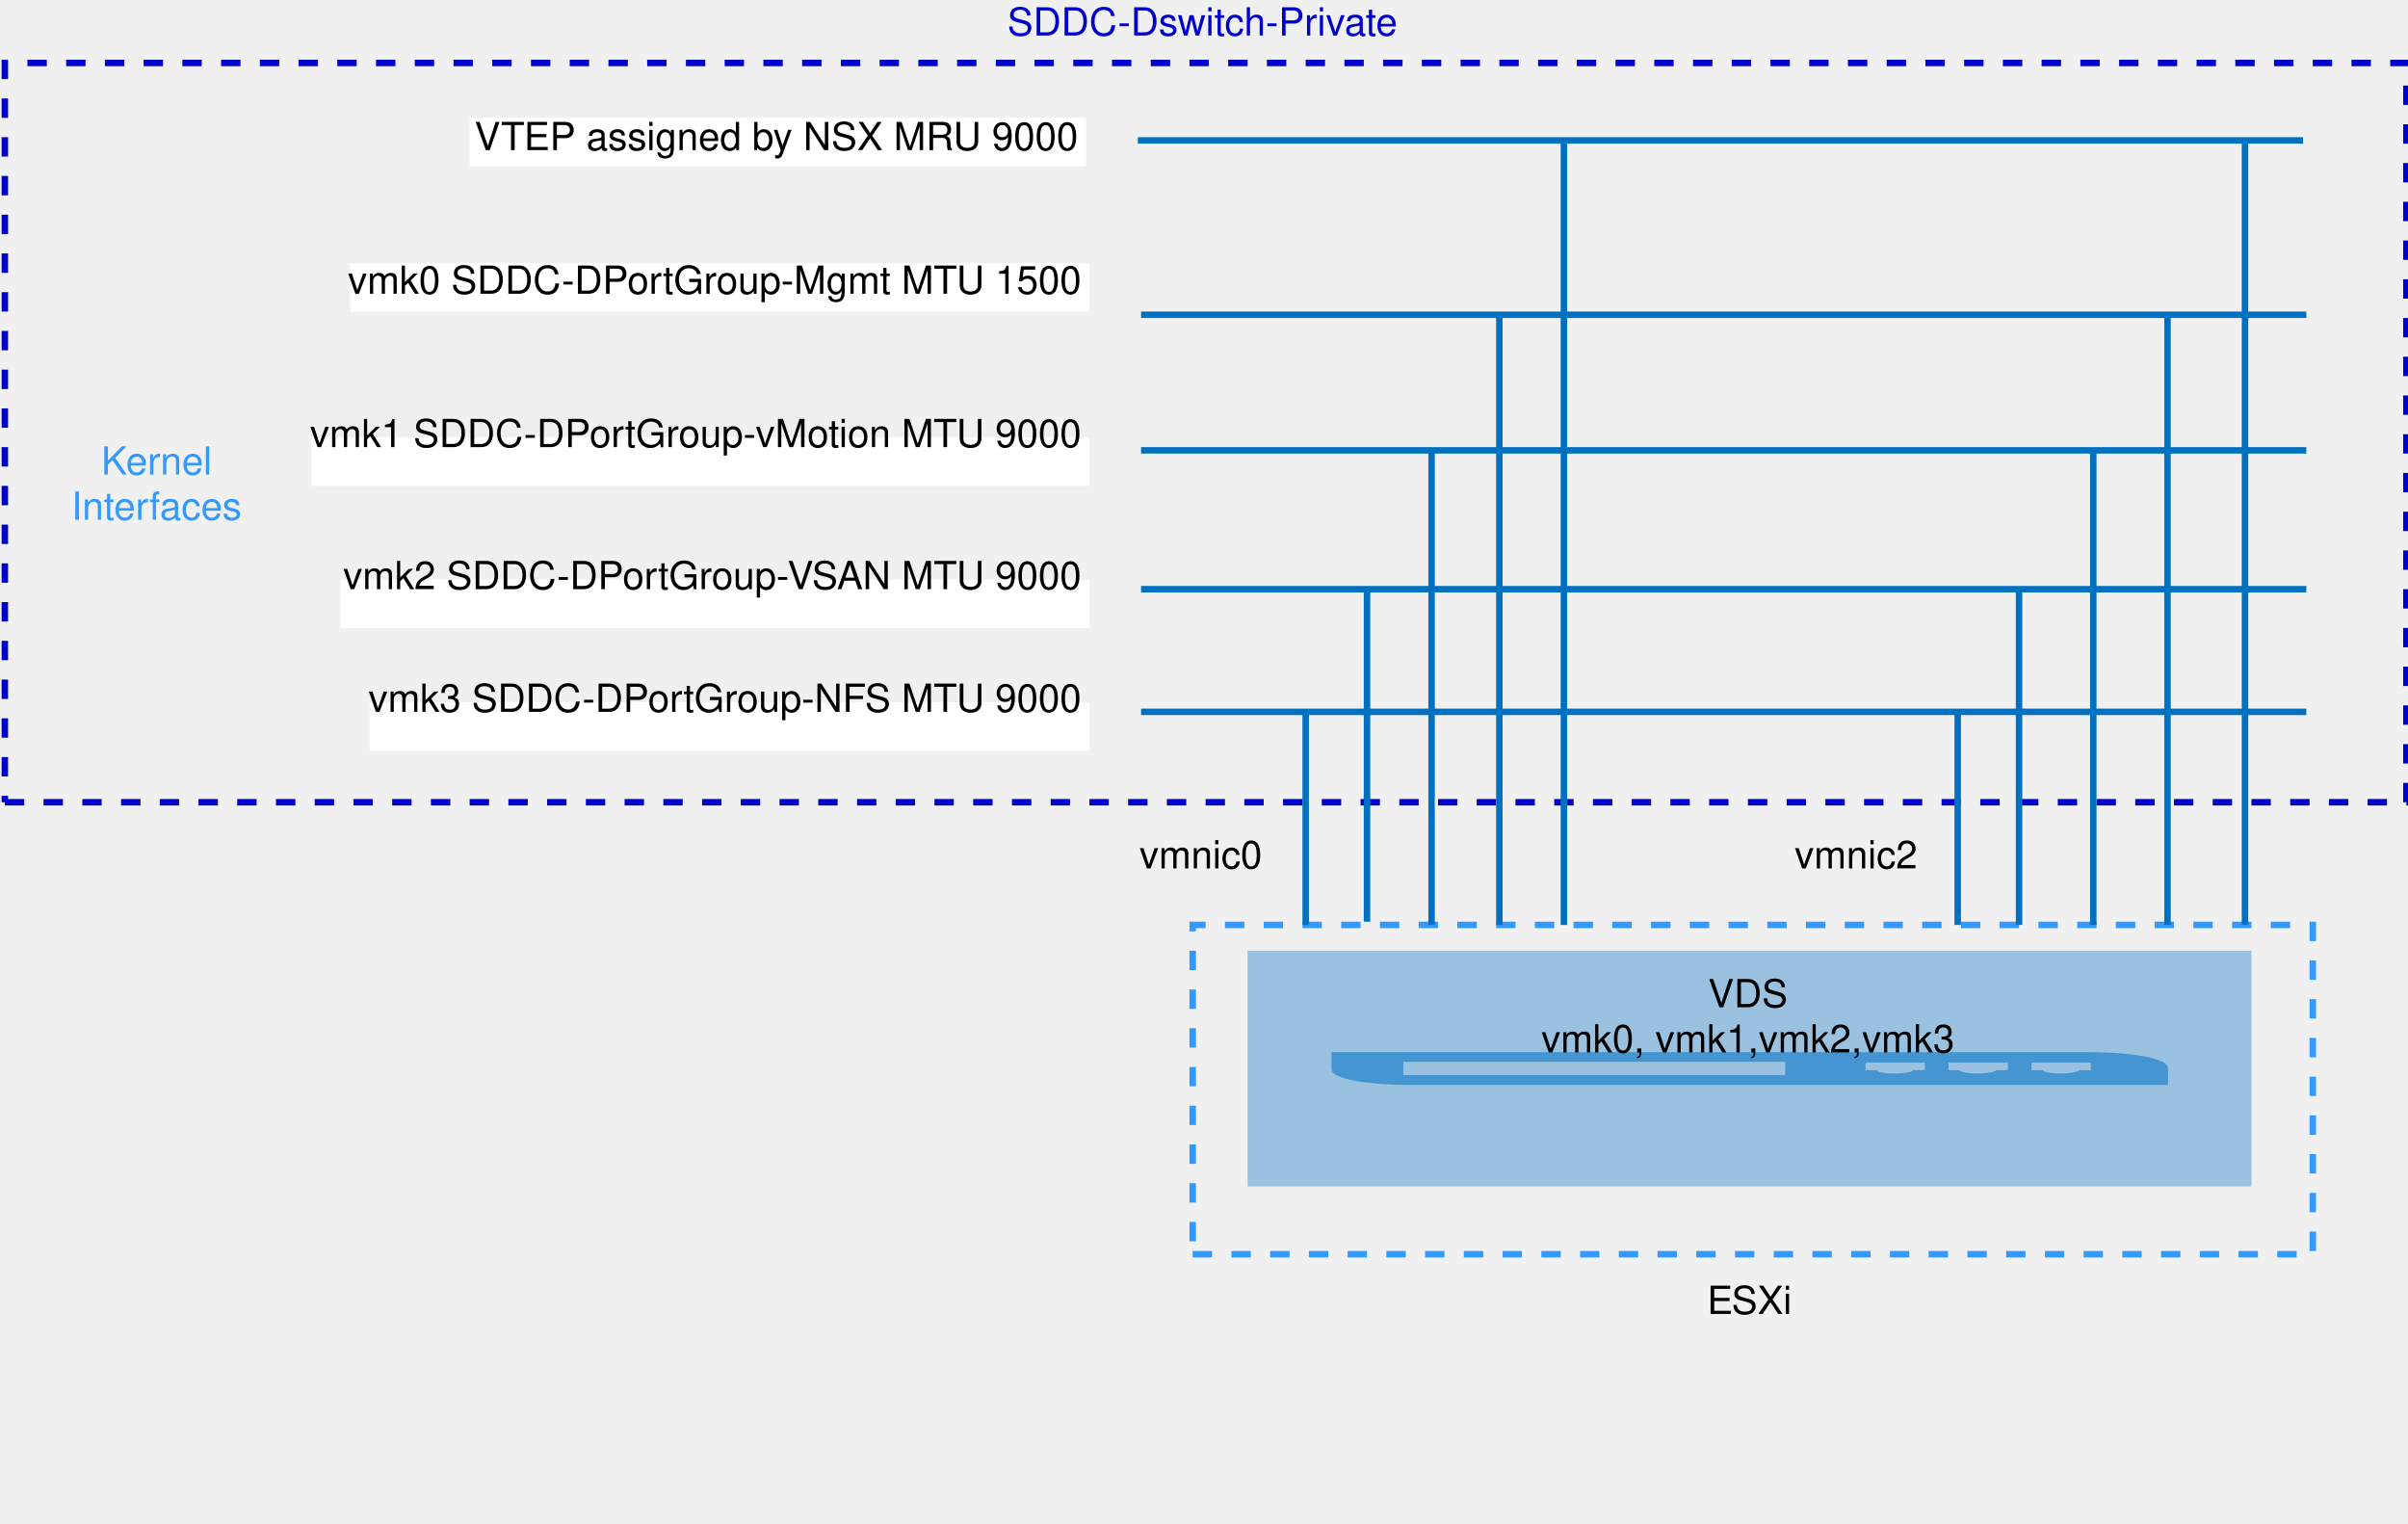
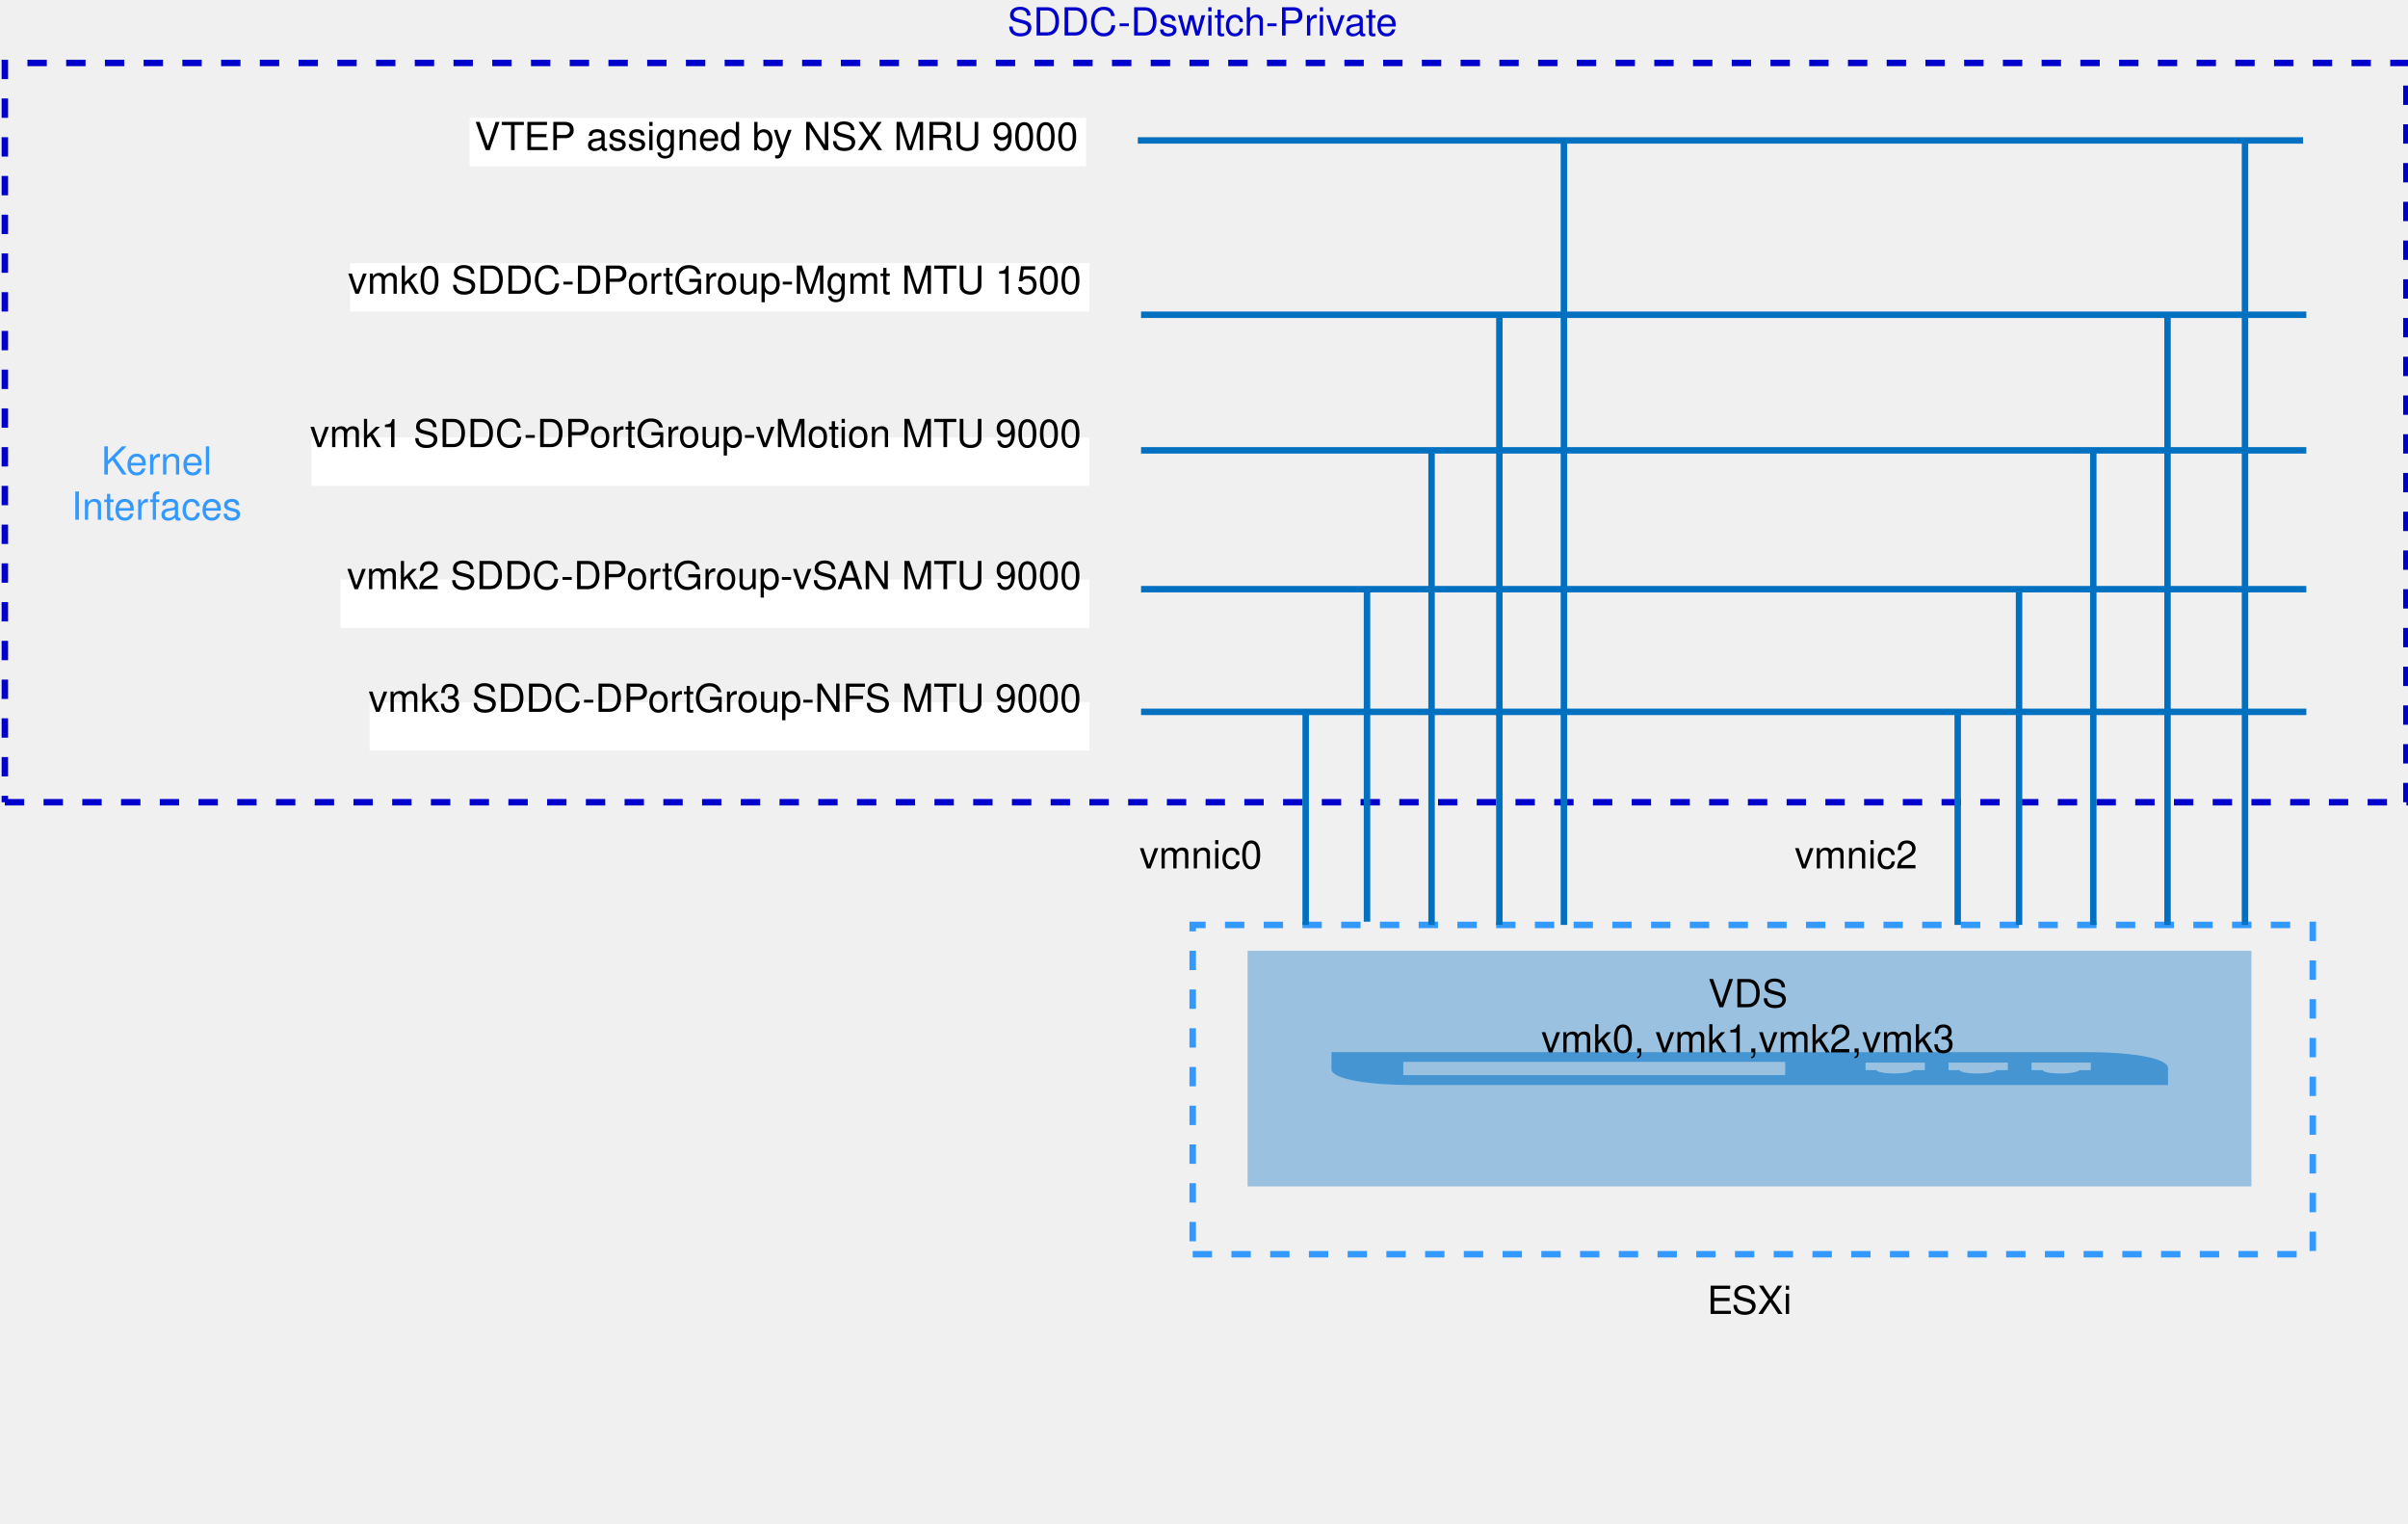
<svg xmlns="http://www.w3.org/2000/svg" width="746px" height="472px" style="background-color:rgb(255, 255, 255)" version="1.1">
  <g transform="translate(.5 .5)">
    <path d="m465 470.5" fill="none" pointer-events="none" stroke="#000" stroke-miterlimit="10" />
    <path d="m1 248h744v-229h-744v229" fill="none" pointer-events="none" stroke="#00c" stroke-dasharray="6 6" stroke-miterlimit="10" stroke-width="2" />
    <g fill="#00c" font-family="Helvetica" font-size="12px" text-anchor="middle">
      <text x="372" y="10.5">SDDC-Dswitch-Private</text>
    </g>
    <path d="m386 367v-73h311v73z" fill="#4495d1" fill-opacity=".5" pointer-events="none" />
    <path d="m647.24 330.99v-2.34h-18.38v2.34h3.45c0 0.32 1.38 1.03 5.53 1.03 3.87 0 5.81-0.71 5.81-1.03zm-25.71 0v-2.34h-18.38v2.34h3.45c0 0.32 1.38 1.03 5.53 1.03 3.87 0 5.81-0.71 5.81-1.03zm-184.94 4.6c-11.89 0-24.6-1.59-24.6-4.96v-5.22h234.01c14.65 0 25.15 1.94 25.15 4.96v5.22zm-2.35-3.05h118.32v-4.12h-118.32zm161.58-1.55v-2.34h-18.38v2.34h3.45c0 0.32 1.39 1.03 5.53 1.03 3.87 0 5.81-0.71 5.81-1.03z" fill="#4495d1" pointer-events="none" />
    <g font-family="Helvetica" font-size="12px" text-anchor="middle">
      <text x="541" y="311.5">VDS</text>
      <text x="541" y="325.5">vmk0, vmk1,vmk2,vmk3</text>
    </g>
    <path d="m369 388h347v-102h-347v102" fill="none" pointer-events="none" stroke="#39f" stroke-dasharray="6 6" stroke-miterlimit="10" stroke-width="2" />
    <g font-family="Helvetica" font-size="12px" text-anchor="middle">
      <text x="541.5" y="406.5">ESXi</text>
    </g>
    <g fill="none" pointer-events="none" stroke="#0070c0" stroke-miterlimit="10" stroke-width="2">
      <path d="m423 285v-103" />
      <path d="m443 286v-147" />
      <path d="m464 286v-22q0-10 0-20v-147" />
      <path d="m484 286v-243" />
      <path d="m695 286v-243" />
      <path d="m671 286v-40q0-10 0-20v-129" />
      <path d="m648 286v-147" />
      <path d="m625 286v-104" />
      <path d="m353 182h361" />
    </g>
    <g font-family="Helvetica" font-size="12px" text-anchor="end">
      <rect x="105" y="179" width="232" height="15" fill="#fff" stroke-width="0" />
-       <text x="334.5" y="182">vmk2 SDDC-DPortGroup-VSAN MTU 9000</text>
+       <text x="334.5" y="182">vmk2 SDDC-DPortGroup-vSAN MTU 9000</text>
    </g>
    <path d="m353 139h361" fill="none" pointer-events="none" stroke="#0070c0" stroke-miterlimit="10" stroke-width="2" />
    <g font-family="Helvetica" font-size="12px" text-anchor="end">
      <rect x="96" y="135" width="241" height="15" fill="#fff" stroke-width="0" />
      <text x="334.5" y="138">vmk1 SDDC-DPortGroup-vMotion MTU 9000</text>
    </g>
    <path d="m353 97h361" fill="none" pointer-events="none" stroke="#0070c0" stroke-miterlimit="10" stroke-width="2" />
    <g font-family="Helvetica" font-size="12px" text-anchor="end">
      <rect x="108" y="81" width="229" height="15" fill="#fff" stroke-width="0" />
      <text x="334.5" y="90.5">vmk0 SDDC-DPortGroup-Mgmt MTU 1500</text>
    </g>
    <path d="m352 43h361" fill="none" pointer-events="none" stroke="#0070c0" stroke-miterlimit="10" stroke-width="2" />
    <g font-family="Helvetica" font-size="12px" text-anchor="end">
      <rect x="145" y="36" width="191" height="15" fill="#fff" stroke-width="0" />
      <text x="333.5" y="46">VTEP assigned by NSX MRU 9000</text>
    </g>
    <g fill="none" pointer-events="none" stroke="#0070c0" stroke-miterlimit="10" stroke-width="2">
      <path d="m404 286v-66" />
      <path d="m606 286v-66" />
      <path d="m353 220h361" />
    </g>
    <g font-family="Helvetica" font-size="12px">
      <g text-anchor="end">
        <rect x="114" y="217" width="223" height="15" fill="#fff" stroke-width="0" />
        <text x="334.5" y="220">vmk3 SDDC-DPortGroup-NFS MTU 9000</text>
      </g>
      <g text-anchor="middle">
        <text x="371.5" y="268.5">vmnic0</text>
      </g>
      <g text-anchor="middle">
        <text x="574.5" y="268.5">vmnic2</text>
      </g>
    </g>
    <g fill="#39f" font-family="Helvetica" font-size="12px" text-anchor="middle">
      <text x="48" y="146.5">Kernel</text>
      <text x="48" y="160.5">Interfaces</text>
    </g>
  </g>
</svg>
